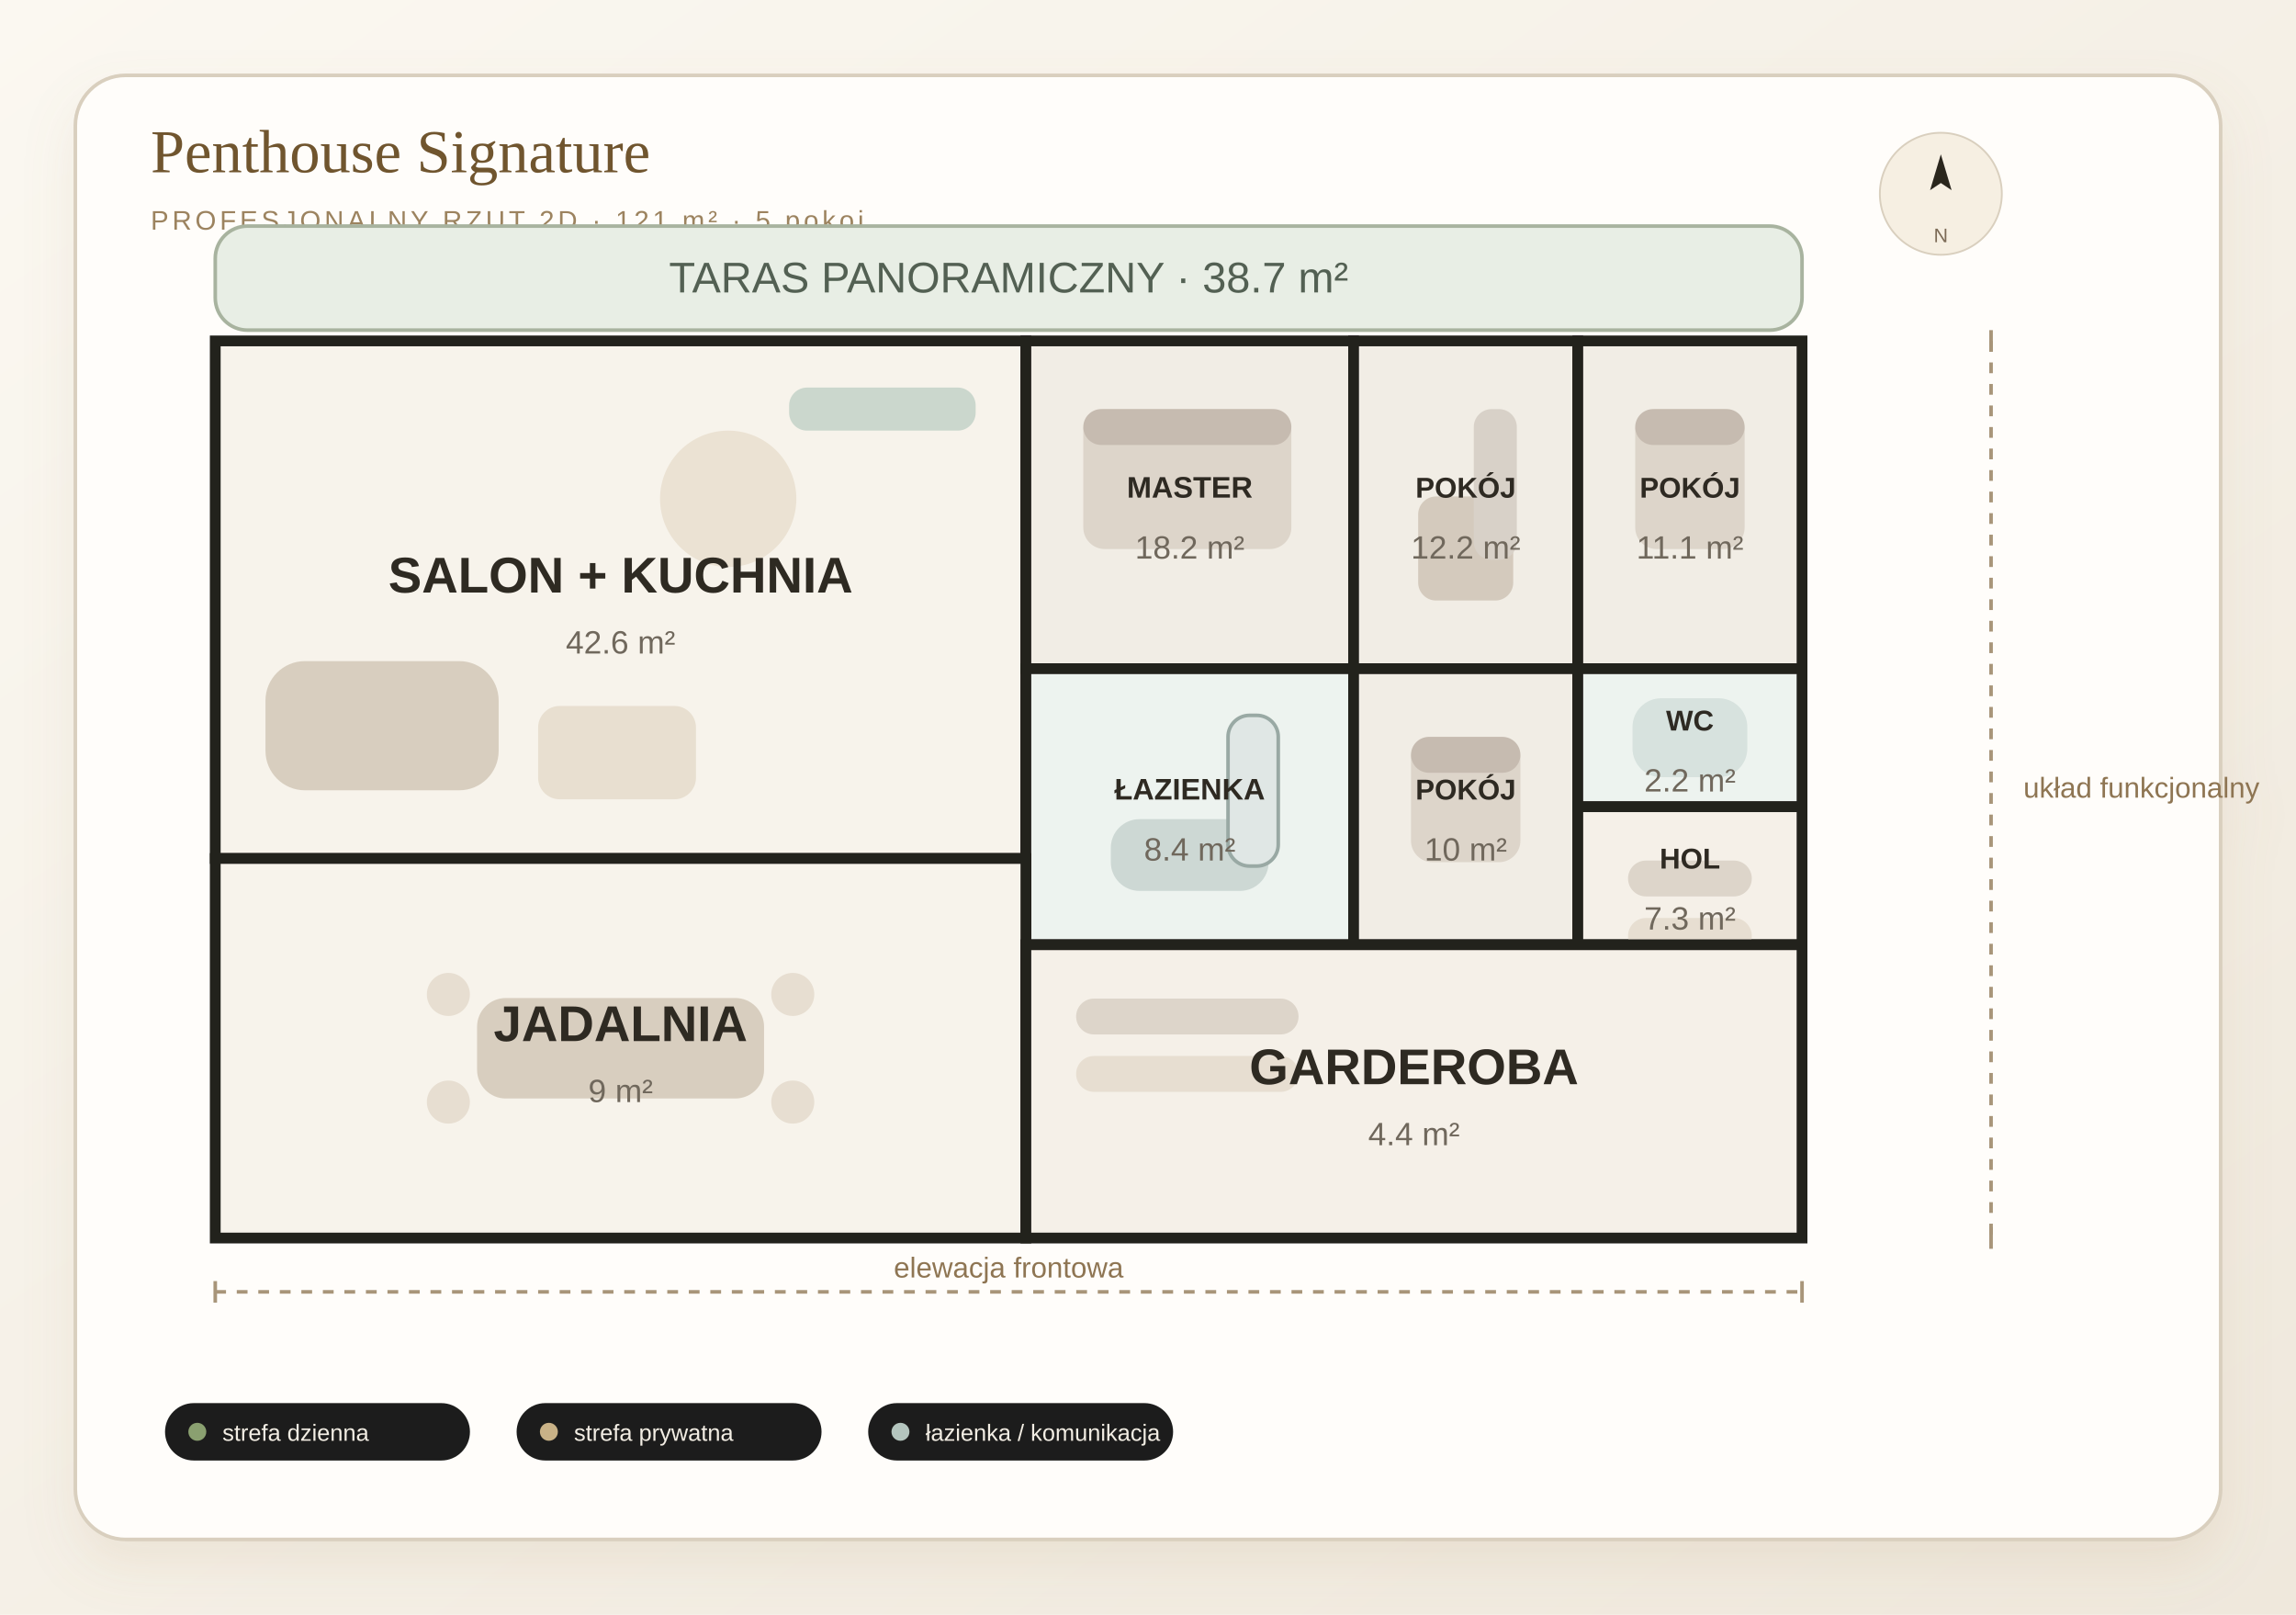
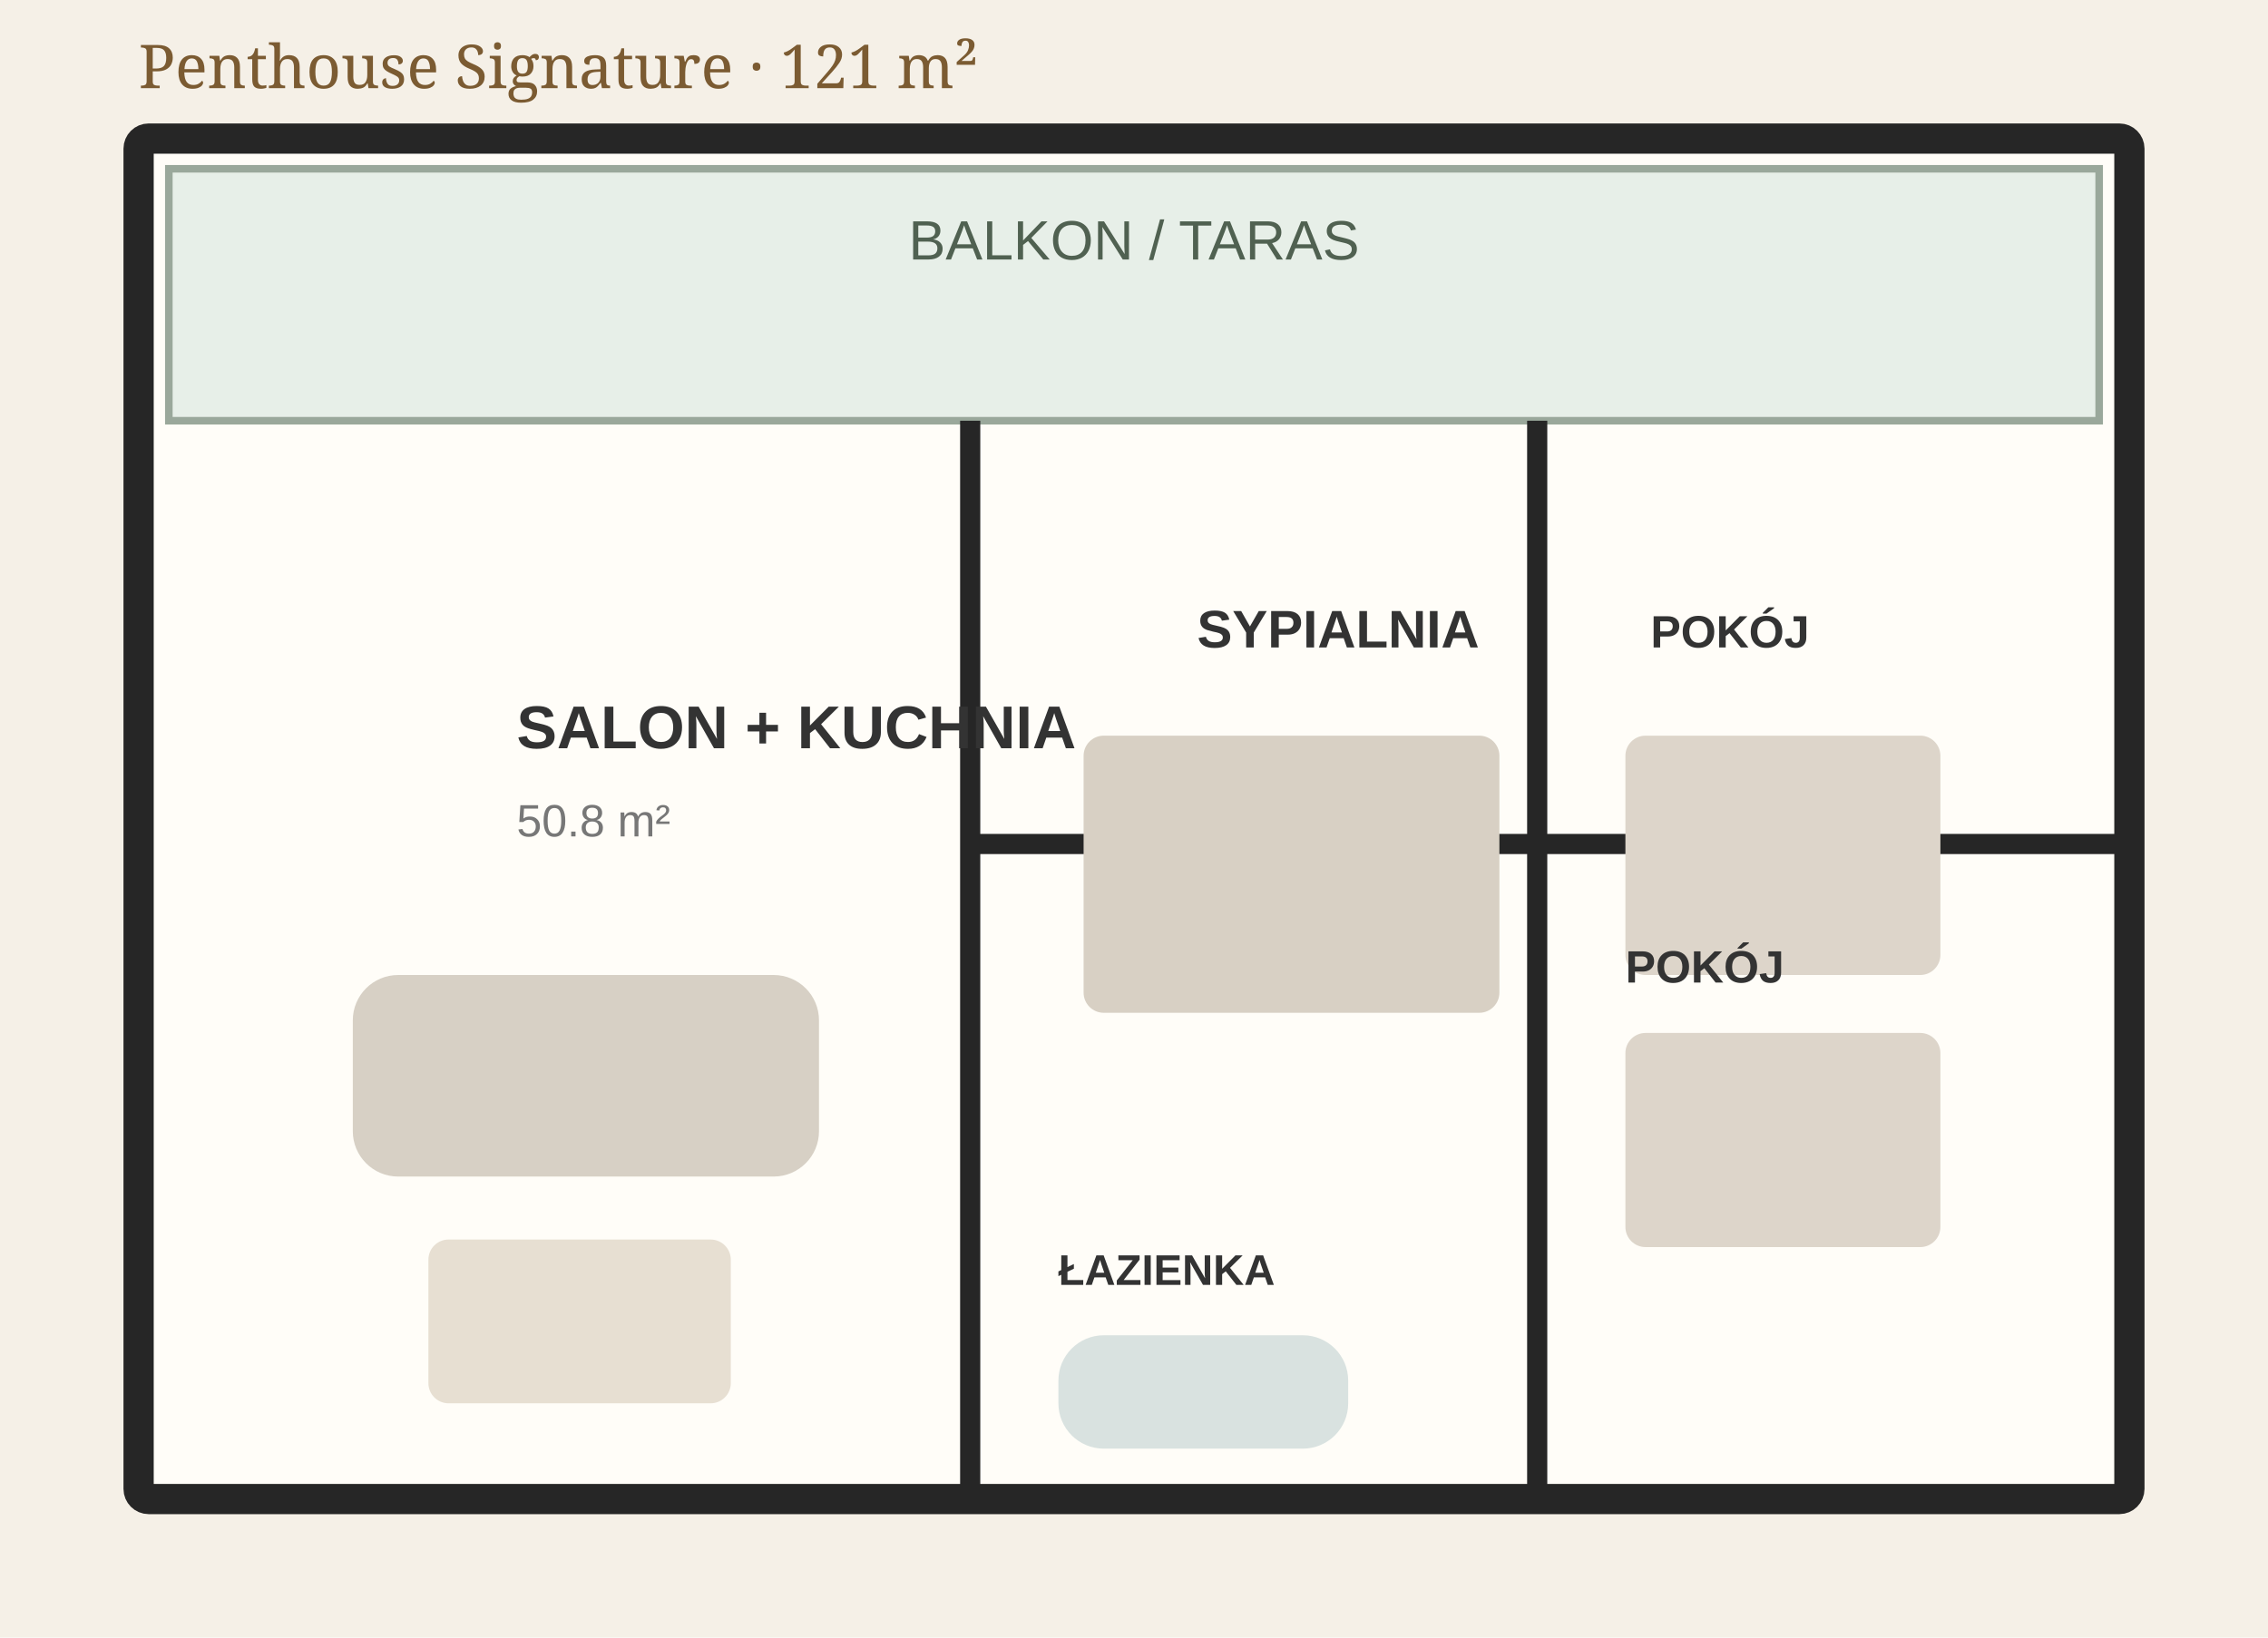
- <svg xmlns="http://www.w3.org/2000/svg" viewBox="0 0 1280 900">
-   <defs>
-     <filter id="softShadow" x="-20%" y="-20%" width="140%" height="140%">
-       <feDropShadow dx="0" dy="14" stdDeviation="14" flood-color="#b59b74" flood-opacity="0.14" />
-     </filter>
-     <linearGradient id="paper" x1="0" x2="1" y1="0" y2="1">
-       <stop stop-color="#fbf8f1" />
-       <stop offset="1" stop-color="#efe8dc" />
-     </linearGradient>
-   </defs>
-   <rect width="100%" height="100%" fill="url(#paper)" />
-   <g filter="url(#softShadow)">
-     <rect x="42" y="42" width="1196" height="816" rx="28" fill="#fffdfa" stroke="#d9cfbe" stroke-width="2" />
-     <text x="84" y="96" font-family="Georgia, 'Times New Roman', serif" font-size="34" fill="#70552f">Penthouse Signature</text>
-     <text x="84" y="128" font-family="Arial, Helvetica, sans-serif" font-size="15" letter-spacing="2" fill="#9c835f">PROFESJONALNY RZUT 2D · 121 m² · 5 pokoi</text>
-     <g transform="translate(1048 74)">
-       <circle cx="34" cy="34" r="34" fill="#f6efe2" stroke="#d9cfbe" />
-       <path d="M34 12 L40 32 L34 28 L28 32 Z" fill="#29251f" />
-       <text x="34" y="61" text-anchor="middle" font-family="Arial, Helvetica, sans-serif" font-size="11" fill="#7b6a56">N</text>
-     </g>
-     <rect x="120" y="126" width="884.615" height="58" rx="18" fill="#e8eee5" stroke="#a8b39f" stroke-width="2" />
-     <text x="562.308" y="163" text-anchor="middle" font-family="Arial, Helvetica, sans-serif" font-size="24" font-weight="500" fill="#536153">TARAS PANORAMICZNY · 38.7 m²</text>
-     <g>
-       <rect x="120" y="190" width="451.923" height="288.462" fill="#f7f3eb" stroke="#23201c" stroke-width="6" />
-       <rect x="148" y="368.462" width="130" height="72" rx="22" fill="#d8cebf" />
-       <rect x="300" y="393.462" width="88" height="52" rx="12" fill="#e8dfd0" />
-       <circle cx="405.962" cy="278" r="38" fill="#ebe2d3" />
-       <rect x="439.923" y="216" width="104" height="24" rx="10" fill="#cbd7cd" />
-       <text x="345.962" y="330.231" text-anchor="middle" font-family="Arial, Helvetica, sans-serif" font-size="28" font-weight="700" fill="#2f2a24">SALON + KUCHNIA</text>
-       <text x="345.962" y="364.231" text-anchor="middle" font-family="Arial, Helvetica, sans-serif" font-size="18" font-weight="400" fill="#6f675c">42.6 m²</text>
-     </g>
-     <g>
-       <rect x="571.923" y="190" width="182.692" height="182.692" fill="#f1ede5" stroke="#23201c" stroke-width="6" />
-       <rect x="603.923" y="228" width="116" height="78" rx="12" fill="#ddd5ca" />
-       <rect x="603.923" y="228" width="116" height="20" rx="10" fill="#c6bbb0" />
-       <text x="663.269" y="277.346" text-anchor="middle" font-family="Arial, Helvetica, sans-serif" font-size="16.608" font-weight="700" fill="#2f2a24">MASTER</text>
-       <text x="663.269" y="311.346" text-anchor="middle" font-family="Arial, Helvetica, sans-serif" font-size="18" font-weight="400" fill="#6f675c">18.2 m²</text>
-     </g>
-     <g>
-       <rect x="754.615" y="190" width="125" height="182.692" fill="#f1ede5" stroke="#23201c" stroke-width="6" />
-       <rect x="790.615" y="276.692" width="53" height="58" rx="10" fill="#d4cabd" />
-       <rect x="821.615" y="228" width="24" height="84" rx="10" fill="#d8d1c8" />
-       <text x="817.115" y="277.346" text-anchor="middle" font-family="Arial, Helvetica, sans-serif" font-size="16" font-weight="700" fill="#2f2a24">POKÓJ</text>
-       <text x="817.115" y="311.346" text-anchor="middle" font-family="Arial, Helvetica, sans-serif" font-size="18" font-weight="400" fill="#6f675c">12.2 m²</text>
-     </g>
-     <g>
-       <rect x="879.615" y="190" width="125" height="182.692" fill="#f1ede5" stroke="#23201c" stroke-width="6" />
-       <rect x="911.615" y="228" width="61" height="78" rx="12" fill="#ddd5ca" />
-       <rect x="911.615" y="228" width="61" height="20" rx="10" fill="#c6bbb0" />
-       <text x="942.115" y="277.346" text-anchor="middle" font-family="Arial, Helvetica, sans-serif" font-size="16" font-weight="700" fill="#2f2a24">POKÓJ</text>
-       <text x="942.115" y="311.346" text-anchor="middle" font-family="Arial, Helvetica, sans-serif" font-size="18" font-weight="400" fill="#6f675c">11.1 m²</text>
-     </g>
-     <g>
-       <rect x="571.923" y="372.692" width="182.692" height="153.846" fill="#edf3ef" stroke="#23201c" stroke-width="6" />
-       <rect x="619.269" y="456.538" width="88" height="40" rx="16" fill="#cdd8d4" />
-       <rect x="684.615" y="398.692" width="28" height="84" rx="12" fill="#e0e7e5" stroke="#99a9a4" stroke-width="2" />
-       <text x="663.269" y="445.615" text-anchor="middle" font-family="Arial, Helvetica, sans-serif" font-size="16.608" font-weight="700" fill="#2f2a24">ŁAZIENKA</text>
-       <text x="663.269" y="479.615" text-anchor="middle" font-family="Arial, Helvetica, sans-serif" font-size="18" font-weight="400" fill="#6f675c">8.4 m²</text>
-     </g>
-     <g>
-       <rect x="754.615" y="372.692" width="125" height="153.846" fill="#f1ede5" stroke="#23201c" stroke-width="6" />
-       <rect x="786.615" y="410.692" width="61" height="69.846" rx="12" fill="#ddd5ca" />
-       <rect x="786.615" y="410.692" width="61" height="20" rx="10" fill="#c6bbb0" />
-       <text x="817.115" y="445.615" text-anchor="middle" font-family="Arial, Helvetica, sans-serif" font-size="16" font-weight="700" fill="#2f2a24">POKÓJ</text>
-       <text x="817.115" y="479.615" text-anchor="middle" font-family="Arial, Helvetica, sans-serif" font-size="18" font-weight="400" fill="#6f675c">10 m²</text>
-     </g>
-     <g>
-       <rect x="879.615" y="372.692" width="125" height="76.923" fill="#edf3ef" stroke="#23201c" stroke-width="6" />
-       <rect x="910.115" y="389.154" width="64" height="44" rx="16" fill="#d7e2de" />
-       <text x="942.115" y="407.154" text-anchor="middle" font-family="Arial, Helvetica, sans-serif" font-size="16" font-weight="700" fill="#2f2a24">WC</text>
-       <text x="942.115" y="441.154" text-anchor="middle" font-family="Arial, Helvetica, sans-serif" font-size="18" font-weight="400" fill="#6f675c">2.2 m²</text>
-     </g>
-     <g>
-       <rect x="879.615" y="449.615" width="125" height="76.923" fill="#f5f0e8" stroke="#23201c" stroke-width="6" />
-       <rect x="907.615" y="479.615" width="69" height="20" rx="10" fill="#ddd5ca" />
-       <rect x="907.615" y="511.615" width="69" height="20" rx="10" fill="#e7ded1" />
-       <text x="942.115" y="484.077" text-anchor="middle" font-family="Arial, Helvetica, sans-serif" font-size="16" font-weight="700" fill="#2f2a24">HOL</text>
-       <text x="942.115" y="518.077" text-anchor="middle" font-family="Arial, Helvetica, sans-serif" font-size="18" font-weight="400" fill="#6f675c">7.3 m²</text>
-     </g>
-     <g>
-       <rect x="120" y="478.462" width="451.923" height="211.538" fill="#f7f3eb" stroke="#23201c" stroke-width="6" />
-       <rect x="265.962" y="556.231" width="160" height="56" rx="16" fill="#d8cebf" />
-       <circle cx="249.962" cy="554.231" r="12" fill="#e7ded1" />
-       <circle cx="441.962" cy="554.231" r="12" fill="#e7ded1" />
-       <circle cx="249.962" cy="614.231" r="12" fill="#e7ded1" />
-       <circle cx="441.962" cy="614.231" r="12" fill="#e7ded1" />
-       <text x="345.962" y="580.231" text-anchor="middle" font-family="Arial, Helvetica, sans-serif" font-size="28" font-weight="700" fill="#2f2a24">JADALNIA</text>
-       <text x="345.962" y="614.231" text-anchor="middle" font-family="Arial, Helvetica, sans-serif" font-size="18" font-weight="400" fill="#6f675c">9 m²</text>
-     </g>
-     <g>
-       <rect x="571.923" y="526.538" width="432.692" height="163.462" fill="#f5f0e8" stroke="#23201c" stroke-width="6" />
-       <rect x="599.923" y="556.538" width="124" height="20" rx="10" fill="#ddd5ca" />
-       <rect x="599.923" y="588.538" width="124" height="20" rx="10" fill="#e7ded1" />
-       <text x="788.269" y="604.269" text-anchor="middle" font-family="Arial, Helvetica, sans-serif" font-size="28" font-weight="700" fill="#2f2a24">GARDEROBA</text>
-       <text x="788.269" y="638.269" text-anchor="middle" font-family="Arial, Helvetica, sans-serif" font-size="18" font-weight="400" fill="#6f675c">4.4 m²</text>
-     </g>
-     <line x1="120" y1="720" x2="1004.615" y2="720" stroke="#a89579" stroke-width="2" stroke-dasharray="6 6" />
-     <line x1="120" y1="714" x2="120" y2="726" stroke="#a89579" stroke-width="2" />
-     <line x1="1004.615" y1="714" x2="1004.615" y2="726" stroke="#a89579" stroke-width="2" />
-     <text x="562.308" y="712" text-anchor="middle" font-family="Arial, Helvetica, sans-serif" font-size="16" fill="#8e7552">elewacja frontowa</text>
-     <line x1="1110" y1="190" x2="1110" y2="690" stroke="#a89579" stroke-width="2" stroke-dasharray="6 6" />
-     <line x1="1110" y1="184" x2="1110" y2="196" stroke="#a89579" stroke-width="2" />
-     <line x1="1110" y1="684" x2="1110" y2="696" stroke="#a89579" stroke-width="2" />
-     <text x="1128" y="440" dominant-baseline="middle" font-family="Arial, Helvetica, sans-serif" font-size="16" fill="#8e7552">układ funkcjonalny</text>
-     <g transform="translate(92 782)">
-       <rect width="170" height="32" rx="16" fill="#1f1f1d" />
-       <circle cx="18" cy="16" r="5" fill="#8aa070" />
-       <text x="32" y="21" font-family="Arial, Helvetica, sans-serif" font-size="13" fill="#f2ede4">strefa dzienna</text>
-     </g>
-     <g transform="translate(288 782)">
-       <rect width="170" height="32" rx="16" fill="#1f1f1d" />
-       <circle cx="18" cy="16" r="5" fill="#c9b287" />
-       <text x="32" y="21" font-family="Arial, Helvetica, sans-serif" font-size="13" fill="#f2ede4">strefa prywatna</text>
-     </g>
-     <g transform="translate(484 782)">
-       <rect width="170" height="32" rx="16" fill="#1f1f1d" />
-       <circle cx="18" cy="16" r="5" fill="#b4c5be" />
-       <text x="32" y="21" font-family="Arial, Helvetica, sans-serif" font-size="13" fill="#f2ede4">łazienka / komunikacja</text>
-     </g>
-   </g>
+ <svg xmlns="http://www.w3.org/2000/svg" viewBox="0 0 900 650">
+   <rect width="100%" height="100%" fill="#f5f0e7" />
+   <rect x="55" y="55" width="790" height="540" rx="4" fill="#fffdf8" stroke="#262626" stroke-width="12" />
+   <rect x="67" y="67" width="766" height="100" fill="#e7efe8" stroke="#9aa89b" stroke-width="3" />
+   <text x="450.0" y="103" font-family="Arial" font-size="22" fill="#506151" text-anchor="middle">BALKON / TARAS</text>
+   <line x1="385" y1="167" x2="385" y2="595" stroke="#262626" stroke-width="8" />
+   <line x1="610" y1="167" x2="610" y2="595" stroke="#262626" stroke-width="8" />
+   <line x1="385" y1="335" x2="845" y2="335" stroke="#262626" stroke-width="8" />
+   <text x="205" y="297" font-family="Arial" font-weight="700" font-size="24" fill="#333">SALON + KUCHNIA</text>
+   <text x="205" y="332" font-family="Arial" font-size="18" fill="#777">50.8 m²</text>
+   <rect x="140" y="387" width="185" height="80" rx="18" fill="#d7d0c5" />
+   <rect x="170" y="492" width="120" height="65" rx="8" fill="#e7dfd2" />
+   <text x="475" y="257" font-family="Arial" font-weight="700" font-size="21" fill="#333">SYPIALNIA</text>
+   <rect x="430" y="292" width="165" height="110" rx="8" fill="#d8d0c4" />
+   <text x="655" y="257" font-family="Arial" font-weight="700" font-size="18" fill="#333">POKÓJ</text>
+   <rect x="645" y="292" width="125" height="95" rx="8" fill="#ddd5ca" />
+   <text x="645" y="390" font-family="Arial" font-weight="700" font-size="18" fill="#333">POKÓJ</text>
+   <rect x="645" y="410" width="125" height="85" rx="8" fill="#ddd5ca" />
+   <text x="420" y="510" font-family="Arial" font-weight="700" font-size="17" fill="#333">ŁAZIENKA</text>
+   <rect x="420" y="530" width="115" height="45" rx="18" fill="#d9e2e0" />
+   <text x="55" y="35" font-family="Georgia" font-size="24" fill="#7b5b32">Penthouse Signature · 121 m²</text>
</svg>
